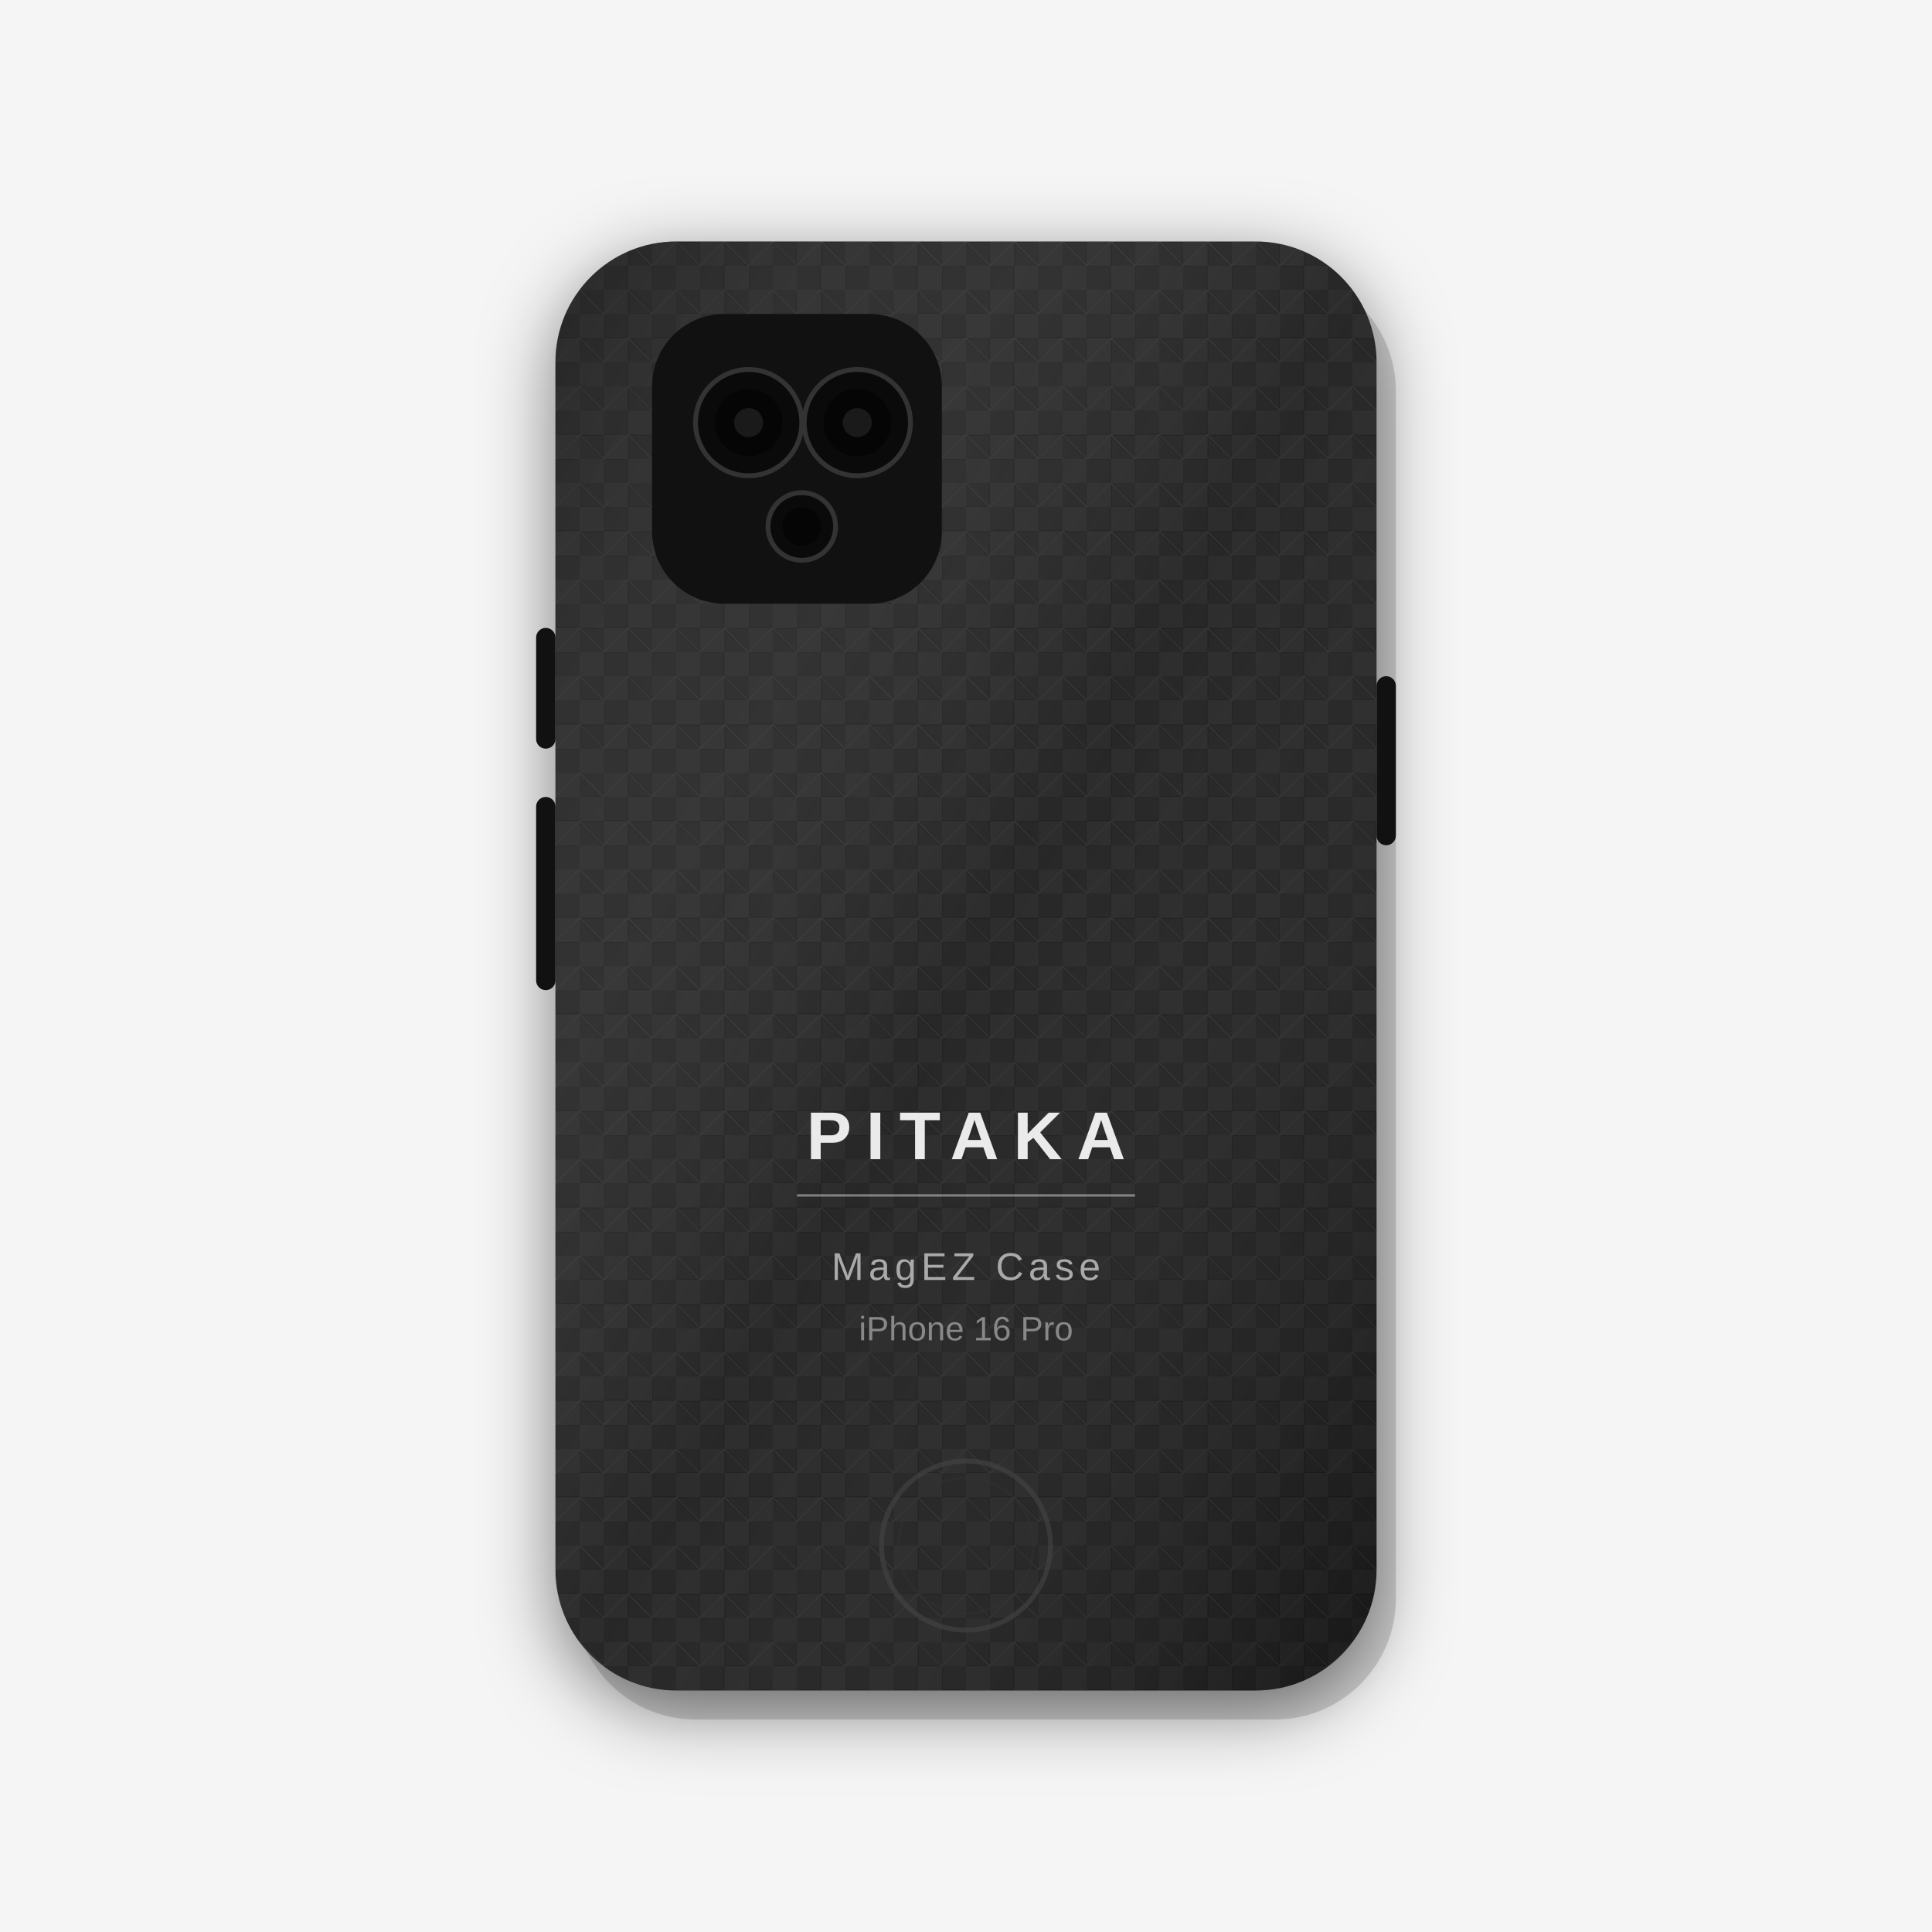
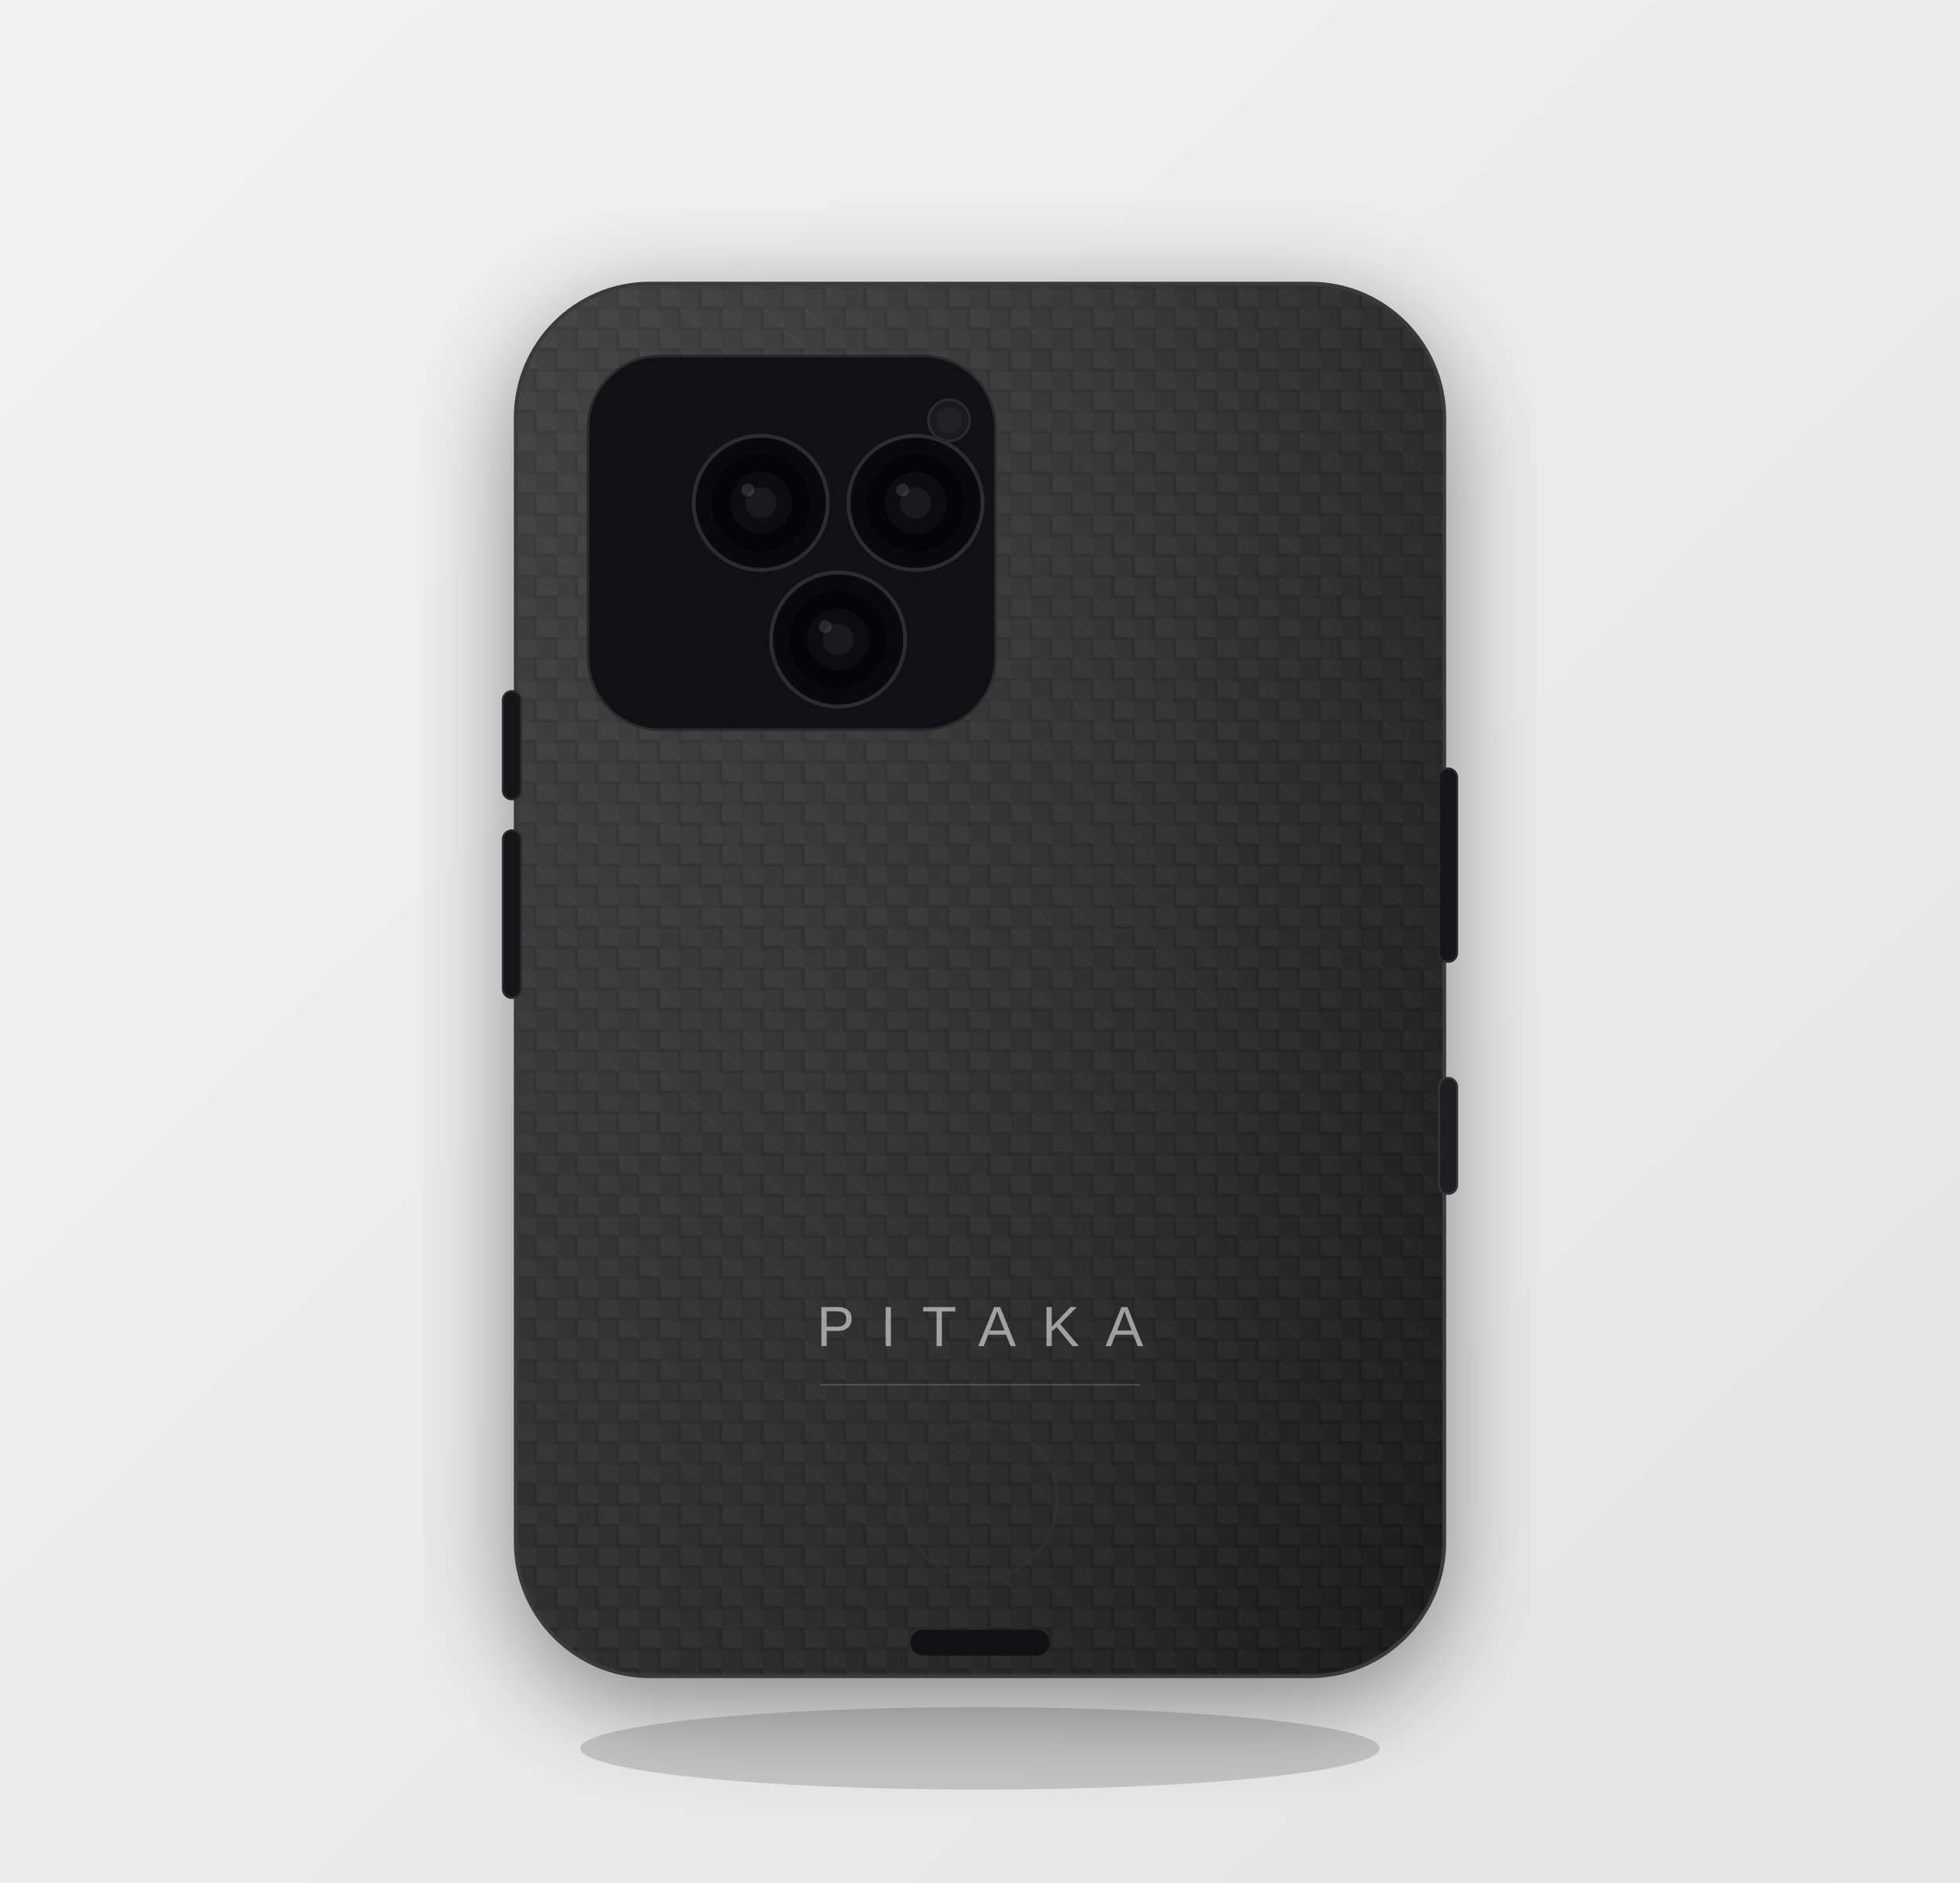
- <svg xmlns="http://www.w3.org/2000/svg" width="800" height="800" viewBox="0 0 800 800">
+ <svg xmlns="http://www.w3.org/2000/svg" width="760" height="730" viewBox="0 0 760 730">
  <defs>
-     <pattern id="carbon" x="0" y="0" width="20" height="20" patternUnits="userSpaceOnUse">
-       <rect width="10" height="10" fill="#1a1a1a" />
-       <rect x="10" y="0" width="10" height="10" fill="#222222" />
-       <rect x="0" y="10" width="10" height="10" fill="#222222" />
-       <rect x="10" y="10" width="10" height="10" fill="#1a1a1a" />
-       <line x1="0" y1="0" x2="10" y2="10" stroke="#2a2a2a" stroke-width="0.5" />
-       <line x1="10" y1="0" x2="0" y2="10" stroke="#2a2a2a" stroke-width="0.5" transform="translate(10,0)" />
+     <pattern id="weave" x="0" y="0" width="16" height="16" patternUnits="userSpaceOnUse">
+       <rect width="16" height="16" fill="#1c1c1e" />
+       <rect x="0" y="0" width="8" height="7" fill="#252528" rx="1" />
+       <rect x="8" y="8" width="8" height="7" fill="#252528" rx="1" />
+       <rect x="0" y="8" width="7" height="8" fill="#202022" rx="1" />
+       <rect x="8" y="0" width="7" height="8" fill="#202022" rx="1" />
+       <line x1="0" y1="0" x2="8" y2="7" stroke="#2e2e32" stroke-width="0.4" />
+       <line x1="8" y1="8" x2="16" y2="15" stroke="#2e2e32" stroke-width="0.4" />
    </pattern>
-     <linearGradient id="shine" x1="0%" y1="0%" x2="100%" y2="100%">
-       <stop offset="0%" style="stop-color:#3a3a3a;stop-opacity:0.3" />
-       <stop offset="50%" style="stop-color:#ffffff;stop-opacity:0.05" />
-       <stop offset="100%" style="stop-color:#000000;stop-opacity:0.2" />
+     <linearGradient id="topShine" x1="0%" y1="0%" x2="0%" y2="100%">
+       <stop offset="0%" style="stop-color:#ffffff;stop-opacity:0.07" />
+       <stop offset="100%" style="stop-color:#000000;stop-opacity:0.1" />
    </linearGradient>
-     <filter id="shadow">
-       <feDropShadow dx="0" dy="8" stdDeviation="15" flood-color="#000" flood-opacity="0.5" />
+     <linearGradient id="sideShine" x1="0%" y1="0%" x2="100%" y2="0%">
+       <stop offset="0%" style="stop-color:#ffffff;stop-opacity:0.08" />
+       <stop offset="100%" style="stop-color:#000000;stop-opacity:0.15" />
+     </linearGradient>
+     <filter id="dropShadow">
+       <feDropShadow dx="0" dy="10" stdDeviation="20" flood-color="#000000" flood-opacity="0.45" />
    </filter>
+     <linearGradient id="pageBg" x1="0%" y1="0%" x2="100%" y2="100%">
+       <stop offset="0%" style="stop-color:#f2f2f2" />
+       <stop offset="100%" style="stop-color:#e5e5e5" />
+     </linearGradient>
  </defs>
-   <rect width="800" height="800" fill="#f5f5f5" />
-   <rect x="230" y="100" width="340" height="600" rx="50" ry="50" fill="#000" opacity="0.15" transform="translate(8,12)" />
-   <rect x="230" y="100" width="340" height="600" rx="50" ry="50" fill="url(#carbon)" filter="url(#shadow)" />
-   <rect x="230" y="100" width="340" height="600" rx="50" ry="50" fill="url(#shine)" />
-   <rect x="270" y="130" width="120" height="120" rx="30" ry="30" fill="#111111" />
-   <circle cx="310" cy="175" r="22" fill="#0a0a0a" stroke="#333" stroke-width="2" />
-   <circle cx="310" cy="175" r="14" fill="#050505" />
-   <circle cx="310" cy="175" r="6" fill="#1a1a1a" />
-   <circle cx="355" cy="175" r="22" fill="#0a0a0a" stroke="#333" stroke-width="2" />
-   <circle cx="355" cy="175" r="14" fill="#050505" />
-   <circle cx="355" cy="175" r="6" fill="#1a1a1a" />
-   <circle cx="332" cy="218" r="14" fill="#0a0a0a" stroke="#333" stroke-width="2" />
-   <circle cx="332" cy="218" r="8" fill="#050505" />
-   <rect x="222" y="260" width="8" height="50" rx="4" fill="#111" />
-   <rect x="222" y="330" width="8" height="80" rx="4" fill="#111" />
-   <rect x="570" y="280" width="8" height="70" rx="4" fill="#111" />
-   <text x="400" y="480" font-family="Arial, sans-serif" font-size="28" font-weight="bold" fill="#ffffff" text-anchor="middle" opacity="0.9" letter-spacing="6">PITAKA</text>
-   <line x1="330" y1="495" x2="470" y2="495" stroke="#ffffff" stroke-width="1" opacity="0.4" />
-   <text x="400" y="530" font-family="Arial, sans-serif" font-size="16" fill="#aaaaaa" text-anchor="middle" letter-spacing="2">MagEZ Case</text>
-   <text x="400" y="555" font-family="Arial, sans-serif" font-size="14" fill="#888888" text-anchor="middle">iPhone 16 Pro</text>
-   <circle cx="400" cy="640" r="35" fill="none" stroke="#444" stroke-width="2" opacity="0.6" />
-   <circle cx="400" cy="640" r="28" fill="none" stroke="#333" stroke-width="1" opacity="0.4" />
+   <rect width="760" height="730" fill="url(#pageBg)" />
+   <ellipse cx="380" cy="678" rx="155" ry="16" fill="#000" opacity="0.15" />
+   <rect x="200" y="110" width="360" height="540" rx="52" ry="52" fill="url(#weave)" filter="url(#dropShadow)" />
+   <rect x="200" y="110" width="360" height="540" rx="52" ry="52" fill="url(#sideShine)" />
+   <rect x="200" y="110" width="360" height="540" rx="52" ry="52" fill="url(#topShine)" />
+   <rect x="200" y="110" width="360" height="540" rx="52" ry="52" fill="none" stroke="#3a3a3e" stroke-width="1.5" />
+   <rect x="228" y="138" width="158" height="145" rx="28" fill="#111113" stroke="#2a2a2e" stroke-width="1" />
+   <circle cx="295" cy="195" r="26" fill="#0a0a0c" stroke="#2c2c30" stroke-width="1.5" />
+   <circle cx="295" cy="195" r="19" fill="#050507" />
+   <circle cx="295" cy="195" r="12" fill="#0d0d10" />
+   <circle cx="295" cy="195" r="6" fill="#1a1a1e" />
+   <circle cx="290" cy="190" r="2.5" fill="#ffffff" opacity="0.12" />
+   <circle cx="355" cy="195" r="26" fill="#0a0a0c" stroke="#2c2c30" stroke-width="1.5" />
+   <circle cx="355" cy="195" r="19" fill="#050507" />
+   <circle cx="355" cy="195" r="12" fill="#0d0d10" />
+   <circle cx="355" cy="195" r="6" fill="#1a1a1e" />
+   <circle cx="350" cy="190" r="2.5" fill="#ffffff" opacity="0.12" />
+   <circle cx="325" cy="248" r="26" fill="#0a0a0c" stroke="#2c2c30" stroke-width="1.5" />
+   <circle cx="325" cy="248" r="19" fill="#050507" />
+   <circle cx="325" cy="248" r="12" fill="#0d0d10" />
+   <circle cx="325" cy="248" r="6" fill="#1a1a1e" />
+   <circle cx="320" cy="243" r="2.5" fill="#ffffff" opacity="0.12" />
+   <circle cx="368" cy="163" r="8" fill="#1a1a1c" stroke="#2a2a2e" stroke-width="1" />
+   <circle cx="368" cy="163" r="5" fill="#222224" />
+   <rect x="195" y="268" width="7" height="42" rx="3.5" fill="#161618" stroke="#2a2a2e" stroke-width="0.8" />
+   <rect x="195" y="322" width="7" height="65" rx="3.5" fill="#161618" stroke="#2a2a2e" stroke-width="0.8" />
+   <rect x="558" y="298" width="7" height="75" rx="3.5" fill="#161618" stroke="#2a2a2e" stroke-width="0.8" />
+   <rect x="558" y="418" width="7" height="45" rx="3.5" fill="#1e1e22" stroke="#333338" stroke-width="0.8" />
+   <text x="380" y="522" font-family="'Helvetica Neue',Arial,sans-serif" font-size="22" font-weight="300" letter-spacing="10" fill="#ffffff" text-anchor="middle" opacity="0.55">PITAKA</text>
+   <line x1="318" y1="537" x2="442" y2="537" stroke="#ffffff" stroke-width="0.5" opacity="0.2" />
+   <circle cx="380" cy="582" r="30" fill="none" stroke="#333338" stroke-width="1.5" opacity="0.5" />
+   <circle cx="380" cy="582" r="22" fill="none" stroke="#2a2a2e" stroke-width="1" opacity="0.35" />
+   <rect x="353" y="632" width="54" height="10" rx="5" fill="#111113" />
</svg>
